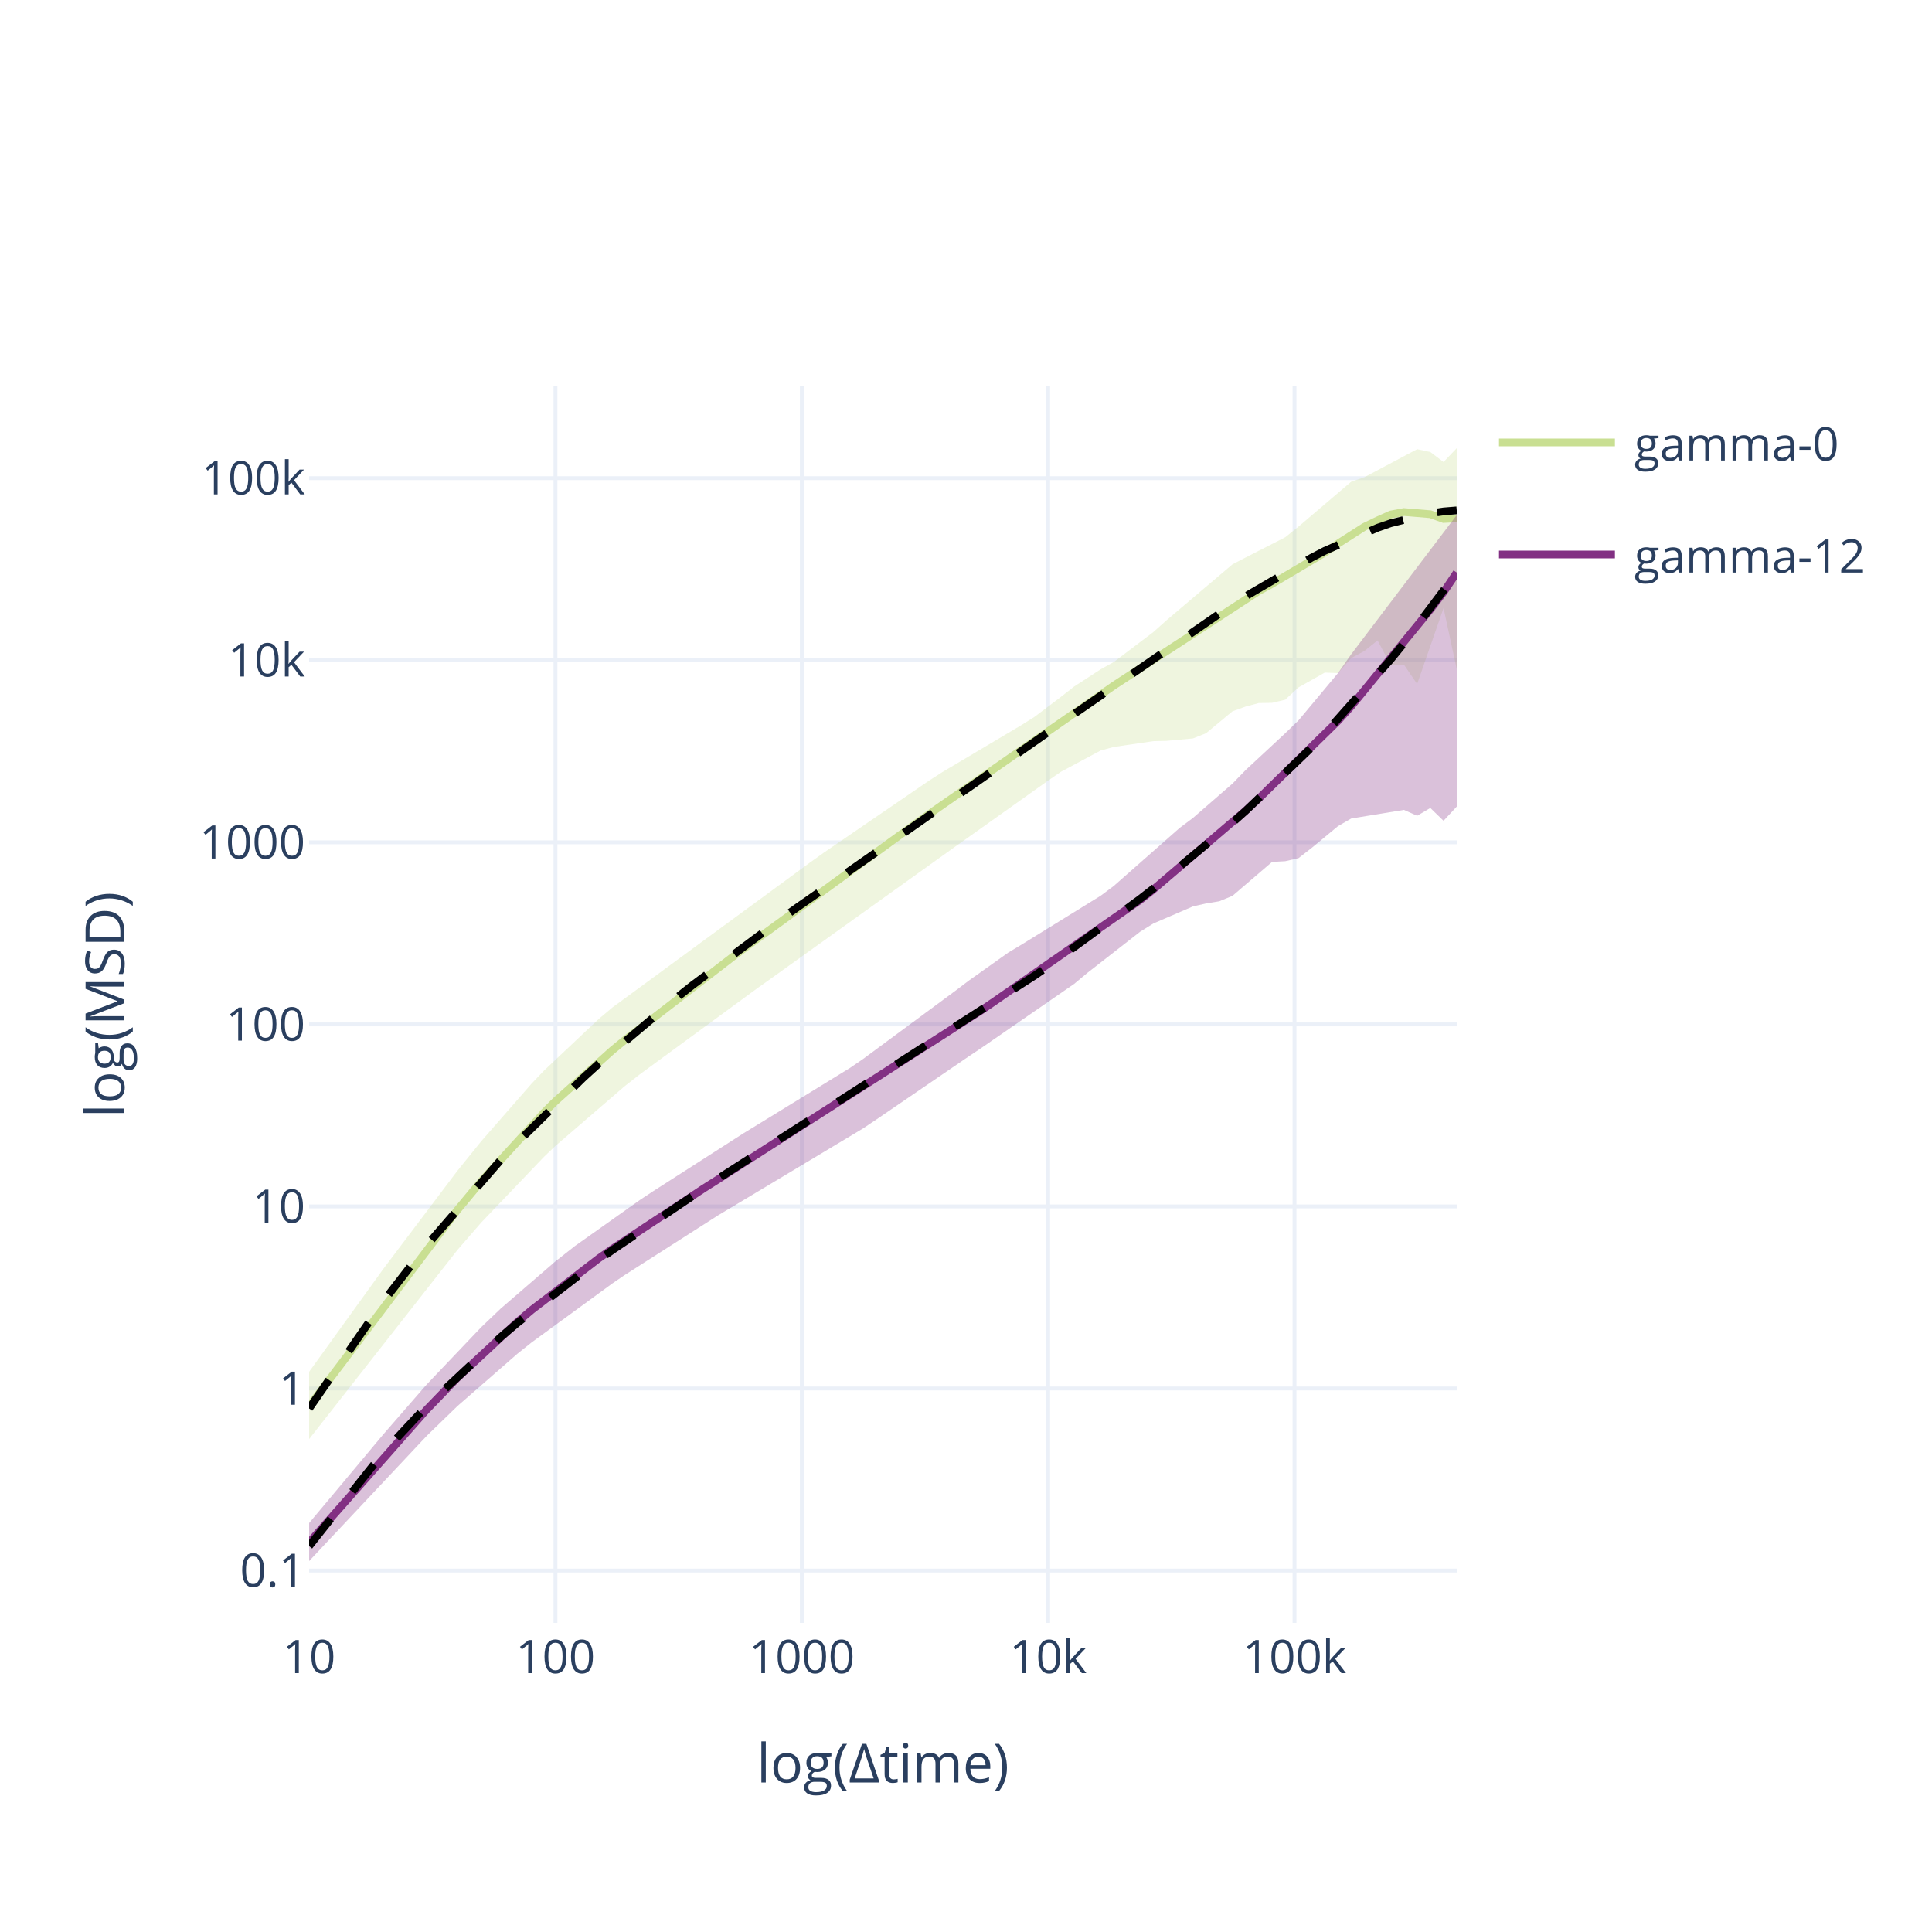
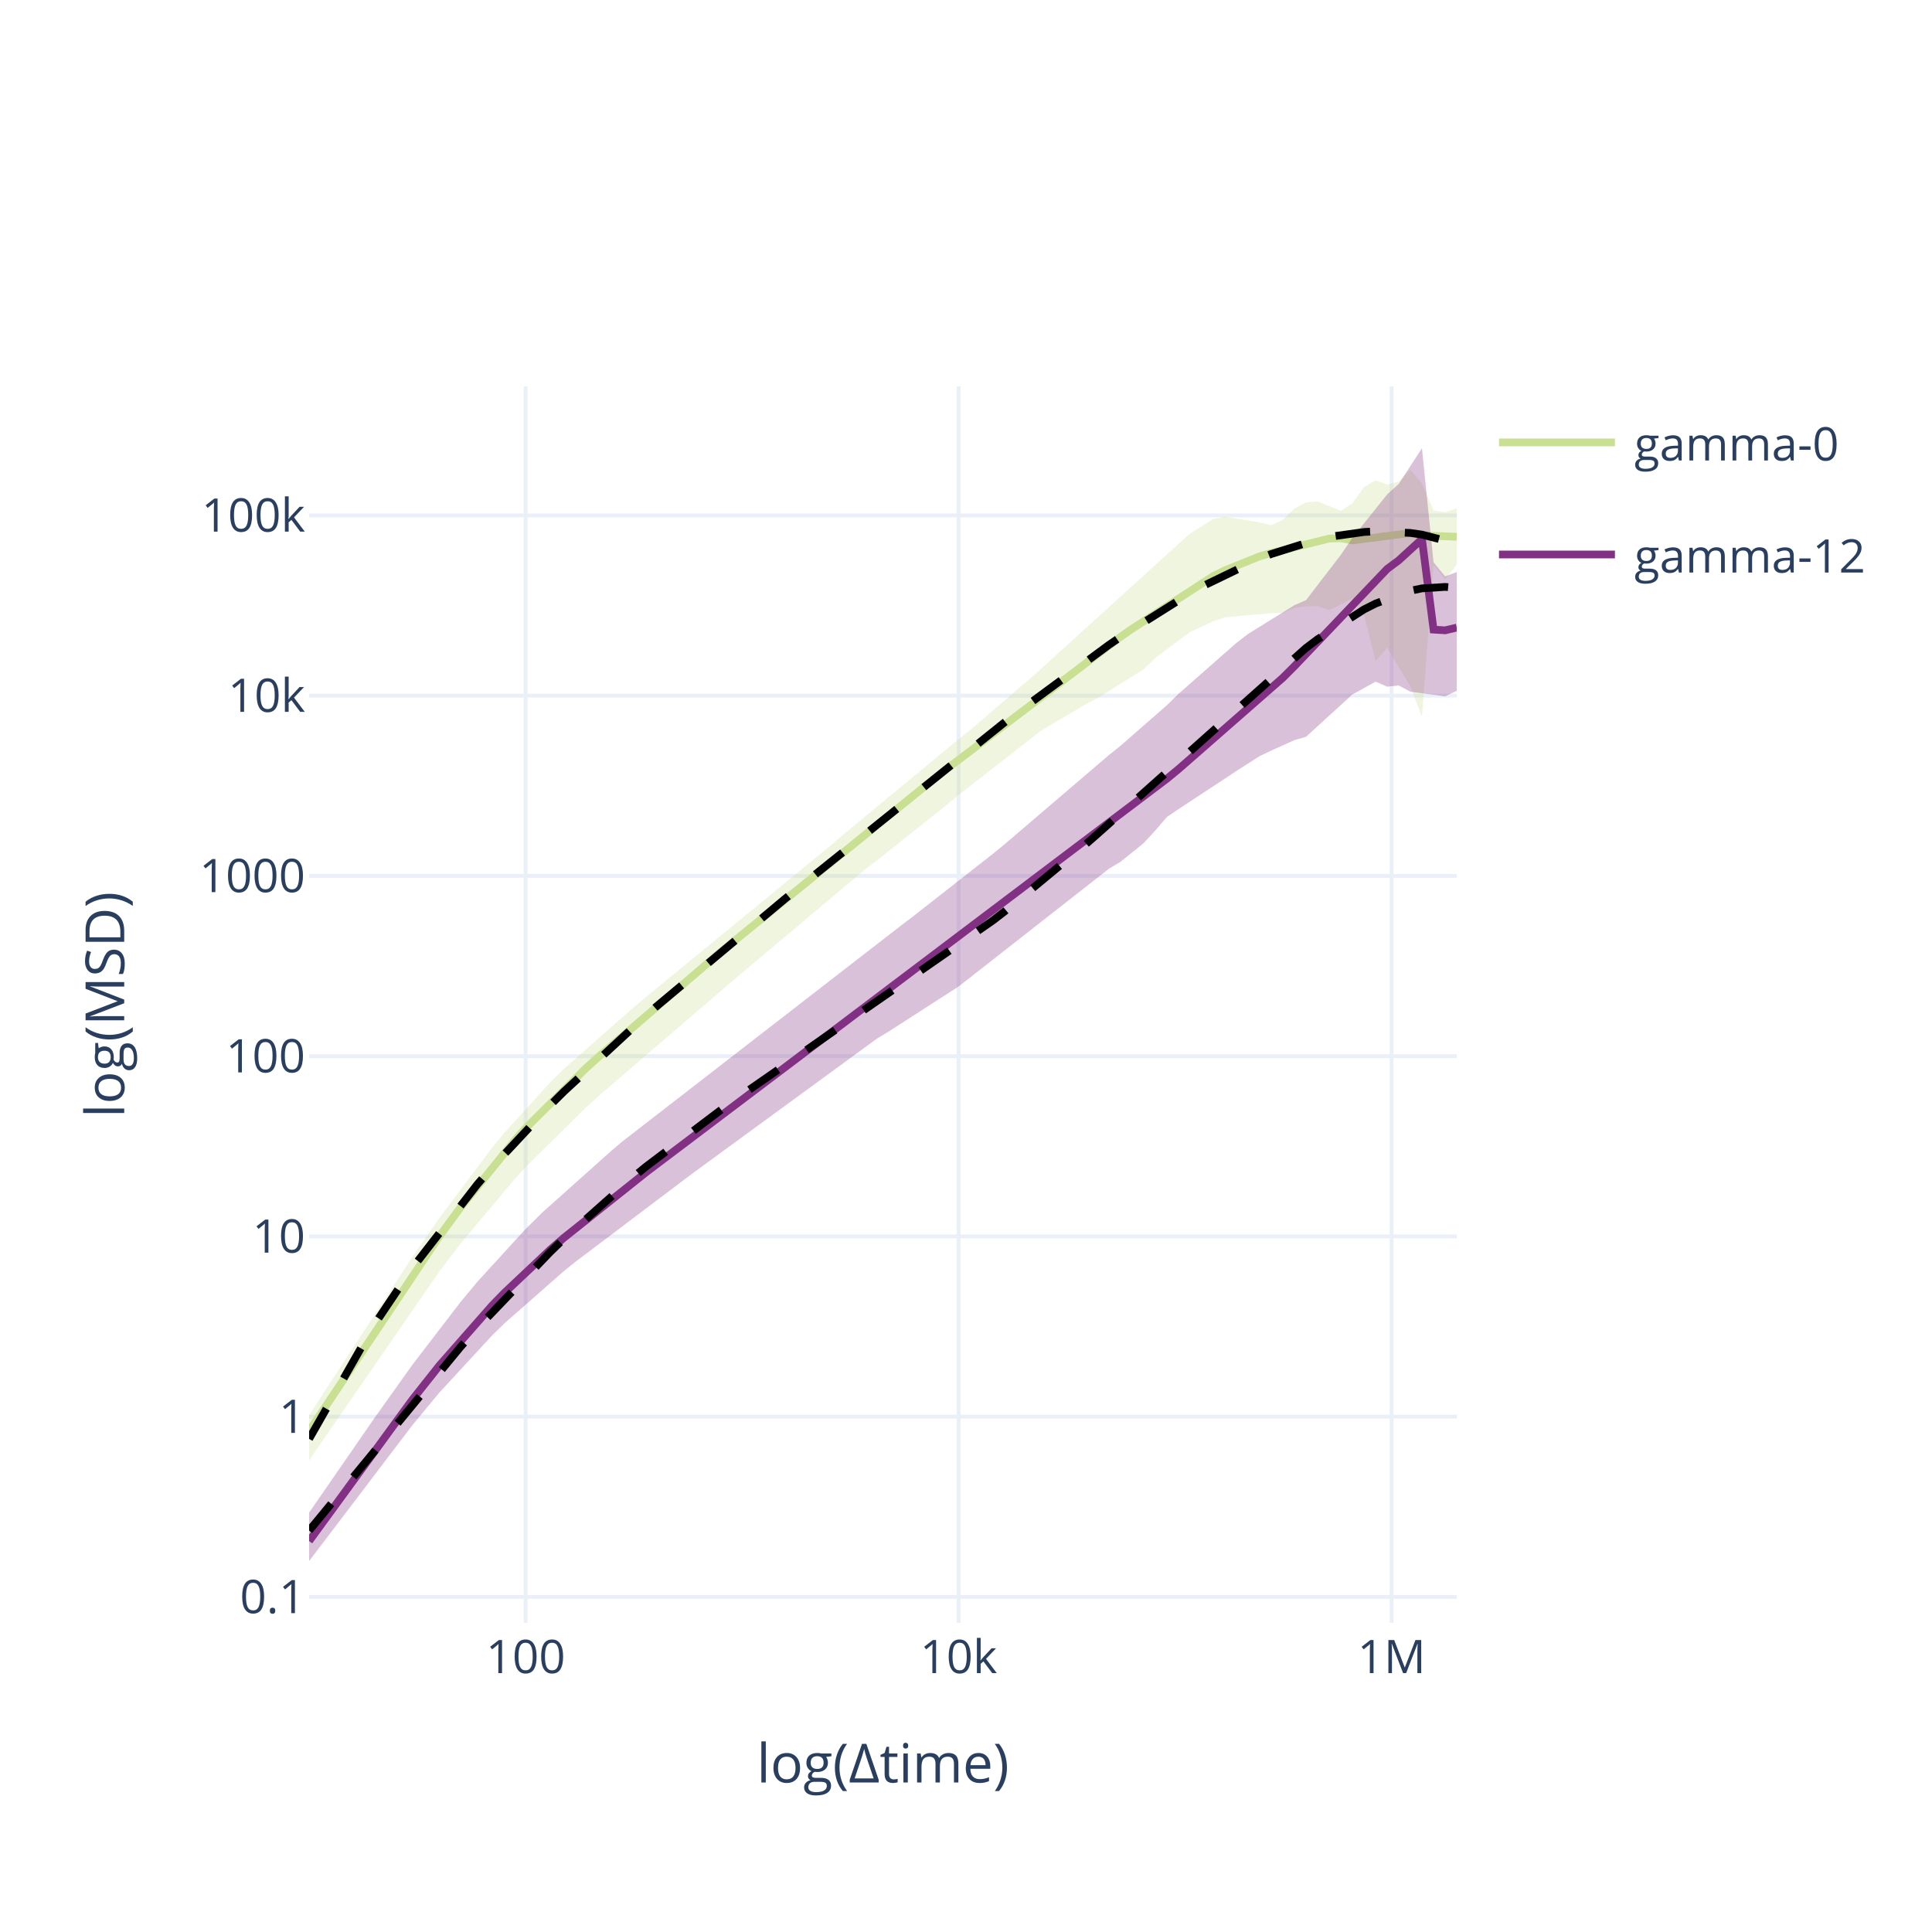
<svg xmlns="http://www.w3.org/2000/svg" class="main-svg" width="500" height="500" style="" viewBox="0 0 500 500">
  <rect x="0" y="0" width="500" height="500" style="fill: rgb(255, 255, 255); fill-opacity: 1;" />
-   <defs id="defs-8e43a2">
+   <defs id="defs-478fb8">
    <g class="clips">
-       <clipPath id="clip8e43a2xyplot" class="plotclip">
+       <clipPath id="clip478fb8xyplot" class="plotclip">
        <rect width="297" height="320" />
      </clipPath>
-       <clipPath class="axesclip" id="clip8e43a2x">
+       <clipPath class="axesclip" id="clip478fb8x">
        <rect x="80" y="0" width="297" height="500" />
      </clipPath>
-       <clipPath class="axesclip" id="clip8e43a2y">
+       <clipPath class="axesclip" id="clip478fb8y">
        <rect x="0" y="100" width="500" height="320" />
      </clipPath>
-       <clipPath class="axesclip" id="clip8e43a2xy">
+       <clipPath class="axesclip" id="clip478fb8xy">
        <rect x="80" y="100" width="297" height="320" />
      </clipPath>
    </g>
    <g class="gradients" />
    <g class="patterns" />
  </defs>
  <g class="bglayer" />
  <g class="layer-below">
    <g class="imagelayer" />
    <g class="shapelayer" />
  </g>
  <g class="cartesianlayer">
    <g class="subplot xy">
      <g class="layer-subplot">
        <g class="shapelayer" />
        <g class="imagelayer" />
      </g>
      <g class="minor-gridlayer">
        <g class="x" />
        <g class="y" />
      </g>
      <g class="gridlayer">
        <g class="x">
-           <path class="xgrid crisp" transform="translate(143.75,0)" d="M0,100v320" style="stroke: rgb(235, 240, 248); stroke-opacity: 1; stroke-width: 1px;" />
-           <path class="xgrid crisp" transform="translate(207.51,0)" d="M0,100v320" style="stroke: rgb(235, 240, 248); stroke-opacity: 1; stroke-width: 1px;" />
-           <path class="xgrid crisp" transform="translate(271.26,0)" d="M0,100v320" style="stroke: rgb(235, 240, 248); stroke-opacity: 1; stroke-width: 1px;" />
-           <path class="xgrid crisp" transform="translate(335.02,0)" d="M0,100v320" style="stroke: rgb(235, 240, 248); stroke-opacity: 1; stroke-width: 1px;" />
+           <path class="xgrid crisp" transform="translate(136.03,0)" d="M0,100v320" style="stroke: rgb(235, 240, 248); stroke-opacity: 1; stroke-width: 1px;" />
+           <path class="xgrid crisp" transform="translate(248.08,0)" d="M0,100v320" style="stroke: rgb(235, 240, 248); stroke-opacity: 1; stroke-width: 1px;" />
+           <path class="xgrid crisp" transform="translate(360.13,0)" d="M0,100v320" style="stroke: rgb(235, 240, 248); stroke-opacity: 1; stroke-width: 1px;" />
        </g>
        <g class="y">
-           <path class="ygrid crisp" transform="translate(0,406.46)" d="M80,0h297" style="stroke: rgb(235, 240, 248); stroke-opacity: 1; stroke-width: 1px;" />
-           <path class="ygrid crisp" transform="translate(0,359.34)" d="M80,0h297" style="stroke: rgb(235, 240, 248); stroke-opacity: 1; stroke-width: 1px;" />
-           <path class="ygrid crisp" transform="translate(0,312.22)" d="M80,0h297" style="stroke: rgb(235, 240, 248); stroke-opacity: 1; stroke-width: 1px;" />
-           <path class="ygrid crisp" transform="translate(0,265.11)" d="M80,0h297" style="stroke: rgb(235, 240, 248); stroke-opacity: 1; stroke-width: 1px;" />
-           <path class="ygrid crisp" transform="translate(0,217.99)" d="M80,0h297" style="stroke: rgb(235, 240, 248); stroke-opacity: 1; stroke-width: 1px;" />
-           <path class="ygrid crisp" transform="translate(0,170.87)" d="M80,0h297" style="stroke: rgb(235, 240, 248); stroke-opacity: 1; stroke-width: 1px;" />
-           <path class="ygrid crisp" transform="translate(0,123.75)" d="M80,0h297" style="stroke: rgb(235, 240, 248); stroke-opacity: 1; stroke-width: 1px;" />
+           <path class="ygrid crisp" transform="translate(0,413.28)" d="M80,0h297" style="stroke: rgb(235, 240, 248); stroke-opacity: 1; stroke-width: 1px;" />
+           <path class="ygrid crisp" transform="translate(0,366.63)" d="M80,0h297" style="stroke: rgb(235, 240, 248); stroke-opacity: 1; stroke-width: 1px;" />
+           <path class="ygrid crisp" transform="translate(0,319.98)" d="M80,0h297" style="stroke: rgb(235, 240, 248); stroke-opacity: 1; stroke-width: 1px;" />
+           <path class="ygrid crisp" transform="translate(0,273.33)" d="M80,0h297" style="stroke: rgb(235, 240, 248); stroke-opacity: 1; stroke-width: 1px;" />
+           <path class="ygrid crisp" transform="translate(0,226.68)" d="M80,0h297" style="stroke: rgb(235, 240, 248); stroke-opacity: 1; stroke-width: 1px;" />
+           <path class="ygrid crisp" transform="translate(0,180.03)" d="M80,0h297" style="stroke: rgb(235, 240, 248); stroke-opacity: 1; stroke-width: 1px;" />
+           <path class="ygrid crisp" transform="translate(0,133.38)" d="M80,0h297" style="stroke: rgb(235, 240, 248); stroke-opacity: 1; stroke-width: 1px;" />
        </g>
      </g>
      <g class="zerolinelayer" />
      <g class="layer-between">
        <g class="shapelayer" />
        <g class="imagelayer" />
      </g>
      <path class="xlines-below" />
      <path class="ylines-below" />
      <g class="overlines-below" />
      <g class="xaxislayer-below" />
      <g class="yaxislayer-below" />
      <g class="overaxes-below" />
      <g class="overplot">
-         <g class="xy" transform="translate(80,100)" clip-path="url(#clip8e43a2xyplot)">
+         <g class="xy" transform="translate(80,100)" clip-path="url(#clip478fb8xyplot)">
          <g class="scatterlayer mlayer">
-             <g class="trace scatter traceb66eef" style="stroke-miterlimit: 2; opacity: 1;">
-               <g class="fills" />
-               <g class="errorbars" />
-               <g class="lines">
-                 <path class="js-line" d="M0,263.97L38.38,213.14L44.56,205.69L60.84,187.88L63.75,184.99L78.45,171.83L81.53,169.3L109.4,147.81L112.43,145.55L156.99,113.15L160.48,110.68L208.24,77.44L211.66,75.21L245.79,52.95L249.21,51.1L262.86,43.02L266.28,40.68L273.1,36.33L276.52,34.68L279.93,33.15L283.34,32.51L290.17,33.08L293.59,34.31L297,34.15" style="vector-effect: none; fill: none; stroke: rgb(201, 223, 146); stroke-opacity: 1; stroke-width: 2px; opacity: 1;" />
-               </g>
-               <g class="points" />
-               <g class="text" />
-             </g>
-             <g class="trace scatter trace0f86a8" style="stroke-miterlimit: 2; opacity: 0.3;">
+             <g class="trace scatter trace31487d" style="stroke-miterlimit: 2; opacity: 1;">
+               <g class="fills" />
+               <g class="errorbars" />
+               <g class="lines">
+                 <path class="js-line" d="M0,270.37L33.73,219.92L39.16,212.52L53.46,194.85L56.03,191.99L71.64,176.45L75.21,173.24L105.05,147.63L108.1,145.09L162,101.35L165,99L210,64.81L213,62.72L234,49.09L237,47.61L246,43.98L249,43.1L264,39.38L267,39.29L270,39.84L273,39.48L285,37.93L288,38.58L297,38.91" style="vector-effect: none; fill: none; stroke: rgb(201, 223, 146); stroke-opacity: 1; stroke-width: 2px; opacity: 1;" />
+               </g>
+               <g class="points" />
+               <g class="text" />
+             </g>
+             <g class="trace scatter traceca6e5c" style="stroke-miterlimit: 2; opacity: 0.3;">
              <g class="fills">
                <g>
-                   <path class="js-fill" d="M0,272.44L38.38,223.5L44.56,216.37L60.84,199.33L63.75,196.55L81.53,181.22L85.59,178.03L116,155.75L119.54,153.24L167.24,119.08L170.71,116.62L191.18,102.07L194.57,99.73L204.83,94.24L208.24,93.31L218.49,91.81L221.89,91.73L228.73,91.11L232.14,89.75L238.96,84.09L242.38,82.85L245.79,81.94L249.21,81.89L252.62,81.08L256.04,77.91L262.86,74.06L266.28,74.2L269.69,70.31L273.1,68.47L276.52,65.73L279.93,72.19L283.34,72.01L286.76,77.01L293.59,57.36L297,73.16L297,16L293.59,19.56L290.17,16.98L286.76,16.25L273.1,23.51L269.69,24.67L256.04,36.29L252.62,39.04L242.38,44.27L238.96,46.05L221.89,60.53L218.49,63.57L208.24,71.33L204.83,73.23L197.99,77.67L194.57,80.35L187.76,85.5L184.35,87.65L163.88,99.82L160.48,102L133.24,120.64L129.64,123.21L78.45,160.76L74.98,163.68L60.84,177.01L57.58,180.43L44.56,195.33L38.38,202.99L19.19,228.41L0,255.02Z" style="fill: rgb(201, 223, 146); fill-opacity: 1; stroke-width: 0;" />
+                   <path class="js-fill" d="M0,277.92L33.73,229.01L39.16,221.88L53.46,204.83L56.03,202.05L71.64,186.62L75.21,183.39L108.1,155.12L111.06,152.59L144.02,124.89L146.97,122.64L165,108.31L168.01,105.81L189,89.41L192,87.54L201,82.25L204,80.69L216,73.21L219,70.26L225,65.78L228,63.57L234,60.79L237,59.76L249,58.68L252,58.64L255,57.33L258,56.93L261,56.88L264,57.93L270,54.89L273,59.12L276,71.1L279,67.64L285,77.7L288,85.47L291,46.2L294,49.97L297,46.15L297,31.54L294,32.58L291,32.14L288,25.1L285,21.55L282,24.61L279,25.42L276,24.3L273,26.07L270,30.23L267,32.19L261,29.76L258,30.04L255,31.57L252,34.5L249,35.94L246,35.21L237,33.72L234,34.31L228,38.06L225,40.75L189,73.46L186.01,76.1L170.99,89L168.01,91.37L137.96,116.21L135.02,118.76L87.19,158.01L84.33,160.41L65.89,176.67L62.41,180.09L50.6,193.08L47.35,197.04L33.73,215.17L26.73,225.28L0,266.24Z" style="fill: rgb(201, 223, 146); fill-opacity: 1; stroke-width: 0;" />
                </g>
              </g>
              <g class="errorbars" />
              <g class="lines">
-                 <path class="js-line" d="M0,272.44L38.38,223.5L44.56,216.37L60.84,199.33L63.75,196.55L81.53,181.22L85.59,178.03L116,155.75L119.54,153.24L167.24,119.08L170.71,116.62L191.18,102.07L194.57,99.73L204.83,94.24L208.24,93.31L218.49,91.81L221.89,91.73L228.73,91.11L232.14,89.75L238.96,84.09L242.38,82.85L245.79,81.94L249.21,81.89L252.62,81.08L256.04,77.91L262.86,74.06L266.28,74.2L269.69,70.31L273.1,68.47L276.52,65.73L279.93,72.19L283.34,72.01L286.76,77.01L293.59,57.36L297,73.16L297,16L293.59,19.56L290.17,16.98L286.76,16.25L273.1,23.51L269.69,24.67L256.04,36.29L252.62,39.04L242.38,44.27L238.96,46.05L221.89,60.53L218.49,63.57L208.24,71.33L204.83,73.23L197.99,77.67L194.57,80.35L187.76,85.5L184.35,87.65L163.88,99.82L160.48,102L133.24,120.64L129.64,123.21L78.45,160.76L74.98,163.68L60.84,177.01L57.58,180.43L44.56,195.33L38.38,202.99L19.19,228.41L0,255.02" style="vector-effect: none; fill: none; stroke: rgb(0, 0, 0); stroke-opacity: 0; stroke-width: 2px; opacity: 1;" />
-               </g>
-               <g class="points" />
-               <g class="text" />
-             </g>
-             <g class="trace scatter tracef9e39c" style="stroke-miterlimit: 2; opacity: 1;">
-               <g class="fills" />
-               <g class="errorbars" />
-               <g class="lines">
-                 <path class="js-line" d="M0,299.22L30.42,264.81L38.38,256.56L53.88,242.15L57.58,239.03L74.98,225.66L78.45,223.21L102.14,207.55L106.01,205.1L174.1,161.38L177.53,159.03L215.07,132.91L218.49,130.19L242.38,109.78L245.79,106.65L266.28,86.56L269.69,82.79L290.17,57.74L293.59,53.27L297,48.17" style="vector-effect: none; fill: none; stroke: rgb(130, 48, 131); stroke-opacity: 1; stroke-width: 2px; opacity: 1;" />
-               </g>
-               <g class="points" />
-               <g class="text" />
-             </g>
-             <g class="trace scatter trace3aab15" style="stroke-miterlimit: 2; opacity: 0.3;">
+                 <path class="js-line" d="M0,277.92L33.73,229.01L39.16,221.88L53.46,204.83L56.03,202.05L71.64,186.62L75.21,183.39L108.1,155.12L111.06,152.59L144.02,124.89L146.97,122.64L165,108.31L168.01,105.81L189,89.41L192,87.54L201,82.25L204,80.69L216,73.21L219,70.26L225,65.78L228,63.57L234,60.79L237,59.76L249,58.68L252,58.64L255,57.33L258,56.93L261,56.88L264,57.93L270,54.89L273,59.12L276,71.1L279,67.64L285,77.7L288,85.47L291,46.2L294,49.97L297,46.15L297,31.54L294,32.58L291,32.14L288,25.1L285,21.55L282,24.61L279,25.42L276,24.3L273,26.07L270,30.23L267,32.19L261,29.76L258,30.04L255,31.57L252,34.5L249,35.94L246,35.21L237,33.72L234,34.31L228,38.06L225,40.75L189,73.46L186.01,76.1L170.99,89L168.01,91.37L137.96,116.21L135.02,118.76L87.19,158.01L84.33,160.41L65.89,176.67L62.41,180.09L50.6,193.08L47.35,197.04L33.73,215.17L26.73,225.28L0,266.24" style="vector-effect: none; fill: none; stroke: rgb(0, 0, 0); stroke-opacity: 0; stroke-width: 2px; opacity: 1;" />
+               </g>
+               <g class="points" />
+               <g class="text" />
+             </g>
+             <g class="trace scatter trace936137" style="stroke-miterlimit: 2; opacity: 1;">
+               <g class="fills" />
+               <g class="errorbars" />
+               <g class="lines">
+                 <path class="js-line" d="M0,298.83L26.73,262.22L33.73,253.38L47.35,237.88L50.6,234.54L62.41,223.4L65.89,220.38L87.19,203.4L89.76,201.45L222,101.52L225,99.05L252,75.41L255,72.41L279,47.24L282,45.01L288,39.52L291,62.94L294,63.13L297,62.42" style="vector-effect: none; fill: none; stroke: rgb(130, 48, 131); stroke-opacity: 1; stroke-width: 2px; opacity: 1;" />
+               </g>
+               <g class="points" />
+               <g class="text" />
+             </g>
+             <g class="trace scatter traceb9b846" style="stroke-miterlimit: 2; opacity: 0.3;">
              <g class="fills">
                <g>
-                   <path class="js-fill" d="M0,304L30.42,271.62L38.38,263.9L53.88,250.37L57.58,247.42L78.45,232.17L81.53,230.07L106.01,214.42L109.4,212.4L143.32,192.06L146.84,189.7L170.71,173.39L174.1,171.12L197.99,154.63L201.42,151.77L215.07,141.13L218.49,139L228.73,134.58L232.14,133.81L235.55,133.25L238.96,131.85L249.21,123.07L252.62,122.88L256.04,122.1L259.45,119.45L266.28,113.8L269.69,111.83L283.34,109.6L286.76,111.12L290.17,109.1L293.59,112.42L297,108.75L297,33.3L269.69,69.32L266.28,74.19L256.04,86.45L252.62,89.76L242.38,99.28L238.96,102.8L228.73,111.69L225.31,114.25L208.24,129.29L204.83,131.83L184.35,144.48L180.95,146.52L170.71,153.79L167.24,156.42L143.32,174.09L140,176.36L116,191.1L112.43,193.28L89.13,208.22L85.59,210.56L68.8,222.46L63.75,226.43L49.61,238.63L44.56,243.45L30.42,258.31L19.19,271.22L0,294.16Z" style="fill: rgb(130, 48, 131); fill-opacity: 1; stroke-width: 0;" />
+                   <path class="js-fill" d="M0,304L26.73,268.83L33.73,260.37L47.35,245.61L50.6,242.44L65.89,228.99L68.94,226.54L98.8,203.99L101.94,201.69L146.97,168.78L150.02,166.94L168.01,155.35L170.99,153.04L207,124.82L210,123.02L216,118.19L219,114.91L222,111.44L225,109.4L237,101.5L240,99.51L246,95.68L249,94.25L255,91.54L258,90.68L270,79.72L273,78.07L276,76.41L279,77.71L282,77.41L285,79.01L294,80.23L297,78.77L297,48.05L294,49.16L291,45.53L288,16L282,25.24L279,27.94L270,39.2L267,43.6L258,55.31L255,56.62L243,64.06L240,66.37L225,79.56L222,82.5L210,93L207,95.4L180,118.48L177,120.93L156.01,137.39L153,139.67L81.08,195.4L78.32,197.73L60.46,213.69L56.03,218.06L43.6,231.65L39.16,237L26.73,253.2L16.87,267.04L0,291.45Z" style="fill: rgb(130, 48, 131); fill-opacity: 1; stroke-width: 0;" />
                </g>
              </g>
              <g class="errorbars" />
              <g class="lines">
-                 <path class="js-line" d="M0,304L30.42,271.62L38.38,263.9L53.88,250.37L57.58,247.42L78.45,232.17L81.53,230.07L106.01,214.42L109.4,212.4L143.32,192.06L146.84,189.7L170.71,173.39L174.1,171.12L197.99,154.63L201.42,151.77L215.07,141.13L218.49,139L228.73,134.58L232.14,133.81L235.55,133.25L238.96,131.85L249.21,123.07L252.62,122.88L256.04,122.1L259.45,119.45L266.28,113.8L269.69,111.83L283.34,109.6L286.76,111.12L290.17,109.1L293.59,112.42L297,108.75L297,33.3L269.69,69.32L266.28,74.19L256.04,86.45L252.62,89.76L242.38,99.28L238.96,102.8L228.73,111.69L225.31,114.25L208.24,129.29L204.83,131.83L184.35,144.48L180.95,146.52L170.71,153.79L167.24,156.42L143.32,174.09L140,176.36L116,191.1L112.43,193.28L89.13,208.22L85.59,210.56L68.8,222.46L63.75,226.43L49.61,238.63L44.56,243.45L30.42,258.31L19.19,271.22L0,294.16" style="vector-effect: none; fill: none; stroke: rgb(0, 0, 0); stroke-opacity: 0; stroke-width: 2px; opacity: 1;" />
-               </g>
-               <g class="points" />
-               <g class="text" />
-             </g>
-             <g class="trace scatter tracec33055" style="stroke-miterlimit: 2; opacity: 1;">
-               <g class="fills" />
-               <g class="errorbars" />
-               <g class="lines">
-                 <path class="js-line" d="M0,264.52L19.19,236.84L30.42,222.33L49.61,200.17L53.88,195.65L71.02,178.85L74.98,175.25L95.96,157.54L99.22,154.96L123.01,137.21L126.38,134.8L194.57,87.17L197.99,84.76L238.96,56.5L242.38,54.32L259.45,44.32L262.86,42.55L276.52,36.58L279.93,35.4L290.17,32.85L293.59,32.36L297,32.08" style="vector-effect: none; fill: none; stroke: rgb(0, 0, 0); stroke-opacity: 1; stroke-dasharray: 9px, 9px; stroke-width: 2px; opacity: 1;" />
-               </g>
-               <g class="points" />
-               <g class="text" />
-             </g>
-             <g class="trace scatter trace3f6aff" style="stroke-miterlimit: 2; opacity: 1;">
-               <g class="fills" />
-               <g class="errorbars" />
-               <g class="lines">
-                 <path class="js-line" d="M0,300.13L19.19,275.96L30.42,263.91L49.61,246L53.88,242.39L74.98,226.04L78.45,223.55L106.01,204.96L109.4,202.77L187.76,152.48L191.18,150.11L215.07,132.62L218.49,129.96L238.96,112.9L242.38,109.84L259.45,93.42L262.86,89.89L279.93,70.64L283.34,66.45L297,48.3" style="vector-effect: none; fill: none; stroke: rgb(0, 0, 0); stroke-opacity: 1; stroke-dasharray: 9px, 9px; stroke-width: 2px; opacity: 1;" />
+                 <path class="js-line" d="M0,304L26.73,268.83L33.73,260.37L47.35,245.61L50.6,242.44L65.89,228.99L68.94,226.54L98.8,203.99L101.94,201.69L146.97,168.78L150.02,166.94L168.01,155.35L170.99,153.04L207,124.82L210,123.02L216,118.19L219,114.91L222,111.44L225,109.4L237,101.5L240,99.51L246,95.68L249,94.25L255,91.54L258,90.68L270,79.72L273,78.07L276,76.41L279,77.71L282,77.41L285,79.01L294,80.23L297,78.77L297,48.05L294,49.16L291,45.53L288,16L282,25.24L279,27.94L270,39.2L267,43.6L258,55.31L255,56.62L243,64.06L240,66.37L225,79.56L222,82.5L210,93L207,95.4L180,118.48L177,120.93L156.01,137.39L153,139.67L81.08,195.4L78.32,197.73L60.46,213.69L56.03,218.06L43.6,231.65L39.16,237L26.73,253.2L16.87,267.04L0,291.45" style="vector-effect: none; fill: none; stroke: rgb(0, 0, 0); stroke-opacity: 0; stroke-width: 2px; opacity: 1;" />
+               </g>
+               <g class="points" />
+               <g class="text" />
+             </g>
+             <g class="trace scatter tracea9752c" style="stroke-miterlimit: 2; opacity: 1;">
+               <g class="fills" />
+               <g class="errorbars" />
+               <g class="lines">
+                 <path class="js-line" d="M0,272.38L16.87,242.83L26.73,228.14L43.6,206.44L47.35,202.1L62.41,186L65.89,182.54L87.19,162.83L89.76,160.58L123.03,132.73L125.95,130.35L180,86.93L183,84.61L207,66.89L210,64.84L228,53.51L231,51.83L246,44.57L249,43.38L261,39.6L264,38.94L273,37.68L276,37.52L285,37.92L288,38.36L297,40.68" style="vector-effect: none; fill: none; stroke: rgb(0, 0, 0); stroke-opacity: 1; stroke-dasharray: 9px, 9px; stroke-width: 2px; opacity: 1;" />
+               </g>
+               <g class="points" />
+               <g class="text" />
+             </g>
+             <g class="trace scatter trace58ec4b" style="stroke-miterlimit: 2; opacity: 1;">
+               <g class="fills" />
+               <g class="errorbars" />
+               <g class="lines">
+                 <path class="js-line" d="M0,296.12L39.16,248.6L43.6,243.62L62.41,223.99L65.89,220.63L84.33,204.27L87.19,201.92L108.1,186.1L111.06,184.01L177,138.19L180,135.87L201,118.47L204,115.85L258,67.69L261,65.43L273,57.72L276,56.2L285,52.89L288,52.27L294,51.89L297,52.16" style="vector-effect: none; fill: none; stroke: rgb(0, 0, 0); stroke-opacity: 1; stroke-dasharray: 9px, 9px; stroke-width: 2px; opacity: 1;" />
              </g>
              <g class="points" />
              <g class="text" />
            </g>
          </g>
        </g>
      </g>
      <g class="zerolinelayer-above" />
      <path class="xlines-above crisp" d="M0,0" style="fill: none;" />
      <path class="ylines-above crisp" d="M0,0" style="fill: none;" />
      <g class="overlines-above" />
      <g class="xaxislayer-above">
        <g class="xtick">
-           <text text-anchor="middle" x="0" y="433" transform="translate(80,0)" style="font-family: 'Open Sans', verdana, arial, sans-serif; font-size: 12px; fill: rgb(42, 63, 95); fill-opacity: 1; white-space: pre;">10</text>
+           <text text-anchor="middle" x="0" y="433" transform="translate(136.03,0)" style="font-family: 'Open Sans', verdana, arial, sans-serif; font-size: 12px; fill: rgb(42, 63, 95); fill-opacity: 1; white-space: pre;">100</text>
        </g>
        <g class="xtick">
-           <text text-anchor="middle" x="0" y="433" style="font-family: 'Open Sans', verdana, arial, sans-serif; font-size: 12px; fill: rgb(42, 63, 95); fill-opacity: 1; white-space: pre;" transform="translate(143.75,0)">100</text>
+           <text text-anchor="middle" x="0" y="433" style="font-family: 'Open Sans', verdana, arial, sans-serif; font-size: 12px; fill: rgb(42, 63, 95); fill-opacity: 1; white-space: pre;" transform="translate(248.08,0)">10k</text>
        </g>
        <g class="xtick">
-           <text text-anchor="middle" x="0" y="433" style="font-family: 'Open Sans', verdana, arial, sans-serif; font-size: 12px; fill: rgb(42, 63, 95); fill-opacity: 1; white-space: pre;" transform="translate(207.51,0)">1000</text>
-         </g>
-         <g class="xtick">
-           <text text-anchor="middle" x="0" y="433" style="font-family: 'Open Sans', verdana, arial, sans-serif; font-size: 12px; fill: rgb(42, 63, 95); fill-opacity: 1; white-space: pre;" transform="translate(271.26,0)">10k</text>
-         </g>
-         <g class="xtick">
-           <text text-anchor="middle" x="0" y="433" style="font-family: 'Open Sans', verdana, arial, sans-serif; font-size: 12px; fill: rgb(42, 63, 95); fill-opacity: 1; white-space: pre;" transform="translate(335.02,0)">100k</text>
+           <text text-anchor="middle" x="0" y="433" style="font-family: 'Open Sans', verdana, arial, sans-serif; font-size: 12px; fill: rgb(42, 63, 95); fill-opacity: 1; white-space: pre;" transform="translate(360.13,0)">1M</text>
        </g>
      </g>
      <g class="yaxislayer-above">
        <g class="ytick">
-           <text text-anchor="end" x="79" y="4.2" transform="translate(0,406.46)" style="font-family: 'Open Sans', verdana, arial, sans-serif; font-size: 12px; fill: rgb(42, 63, 95); fill-opacity: 1; white-space: pre;">0.1</text>
-         </g>
-         <g class="ytick">
-           <text text-anchor="end" x="79" y="4.2" style="font-family: 'Open Sans', verdana, arial, sans-serif; font-size: 12px; fill: rgb(42, 63, 95); fill-opacity: 1; white-space: pre;" transform="translate(0,359.34)">1</text>
-         </g>
-         <g class="ytick">
-           <text text-anchor="end" x="79" y="4.2" style="font-family: 'Open Sans', verdana, arial, sans-serif; font-size: 12px; fill: rgb(42, 63, 95); fill-opacity: 1; white-space: pre;" transform="translate(0,312.22)">10</text>
-         </g>
-         <g class="ytick">
-           <text text-anchor="end" x="79" y="4.2" style="font-family: 'Open Sans', verdana, arial, sans-serif; font-size: 12px; fill: rgb(42, 63, 95); fill-opacity: 1; white-space: pre;" transform="translate(0,265.11)">100</text>
-         </g>
-         <g class="ytick">
-           <text text-anchor="end" x="79" y="4.2" style="font-family: 'Open Sans', verdana, arial, sans-serif; font-size: 12px; fill: rgb(42, 63, 95); fill-opacity: 1; white-space: pre;" transform="translate(0,217.99)">1000</text>
-         </g>
-         <g class="ytick">
-           <text text-anchor="end" x="79" y="4.2" style="font-family: 'Open Sans', verdana, arial, sans-serif; font-size: 12px; fill: rgb(42, 63, 95); fill-opacity: 1; white-space: pre;" transform="translate(0,170.87)">10k</text>
-         </g>
-         <g class="ytick">
-           <text text-anchor="end" x="79" y="4.2" style="font-family: 'Open Sans', verdana, arial, sans-serif; font-size: 12px; fill: rgb(42, 63, 95); fill-opacity: 1; white-space: pre;" transform="translate(0,123.75)">100k</text>
+           <text text-anchor="end" x="79" y="4.2" transform="translate(0,413.28)" style="font-family: 'Open Sans', verdana, arial, sans-serif; font-size: 12px; fill: rgb(42, 63, 95); fill-opacity: 1; white-space: pre;">0.1</text>
+         </g>
+         <g class="ytick">
+           <text text-anchor="end" x="79" y="4.2" style="font-family: 'Open Sans', verdana, arial, sans-serif; font-size: 12px; fill: rgb(42, 63, 95); fill-opacity: 1; white-space: pre;" transform="translate(0,366.63)">1</text>
+         </g>
+         <g class="ytick">
+           <text text-anchor="end" x="79" y="4.2" style="font-family: 'Open Sans', verdana, arial, sans-serif; font-size: 12px; fill: rgb(42, 63, 95); fill-opacity: 1; white-space: pre;" transform="translate(0,319.98)">10</text>
+         </g>
+         <g class="ytick">
+           <text text-anchor="end" x="79" y="4.2" style="font-family: 'Open Sans', verdana, arial, sans-serif; font-size: 12px; fill: rgb(42, 63, 95); fill-opacity: 1; white-space: pre;" transform="translate(0,273.33)">100</text>
+         </g>
+         <g class="ytick">
+           <text text-anchor="end" x="79" y="4.2" style="font-family: 'Open Sans', verdana, arial, sans-serif; font-size: 12px; fill: rgb(42, 63, 95); fill-opacity: 1; white-space: pre;" transform="translate(0,226.68)">1000</text>
+         </g>
+         <g class="ytick">
+           <text text-anchor="end" x="79" y="4.2" style="font-family: 'Open Sans', verdana, arial, sans-serif; font-size: 12px; fill: rgb(42, 63, 95); fill-opacity: 1; white-space: pre;" transform="translate(0,180.03)">10k</text>
+         </g>
+         <g class="ytick">
+           <text text-anchor="end" x="79" y="4.2" style="font-family: 'Open Sans', verdana, arial, sans-serif; font-size: 12px; fill: rgb(42, 63, 95); fill-opacity: 1; white-space: pre;" transform="translate(0,133.38)">100k</text>
        </g>
      </g>
      <g class="overaxes-above" />
    </g>
  </g>
  <g class="polarlayer" />
  <g class="smithlayer" />
  <g class="ternarylayer" />
  <g class="geolayer" />
  <g class="funnelarealayer" />
  <g class="pielayer" />
  <g class="iciclelayer" />
  <g class="treemaplayer" />
  <g class="sunburstlayer" />
  <g class="glimages" />
-   <defs id="topdefs-8e43a2">
+   <defs id="topdefs-478fb8">
    <g class="clips" />
-     <clipPath id="legend8e43a2">
+     <clipPath id="legend478fb8">
      <rect width="105" height="58" x="0" y="0" />
    </clipPath>
  </defs>
  <g class="layer-above">
    <g class="imagelayer" />
    <g class="shapelayer" />
  </g>
  <g class="infolayer">
    <g class="legend" pointer-events="all" transform="translate(382.94,100)">
      <rect class="bg" shape-rendering="crispEdges" style="stroke: rgb(68, 68, 68); stroke-opacity: 1; fill: rgb(255, 255, 255); fill-opacity: 1; stroke-width: 0px;" width="105" height="58" x="0" y="0" />
-       <g class="scrollbox" transform="" clip-path="url(#legend8e43a2)">
+       <g class="scrollbox" transform="" clip-path="url(#legend478fb8)">
        <g class="groups" transform="">
          <g class="traces" transform="translate(0,14.5)" style="opacity: 1;">
            <text class="legendtext" text-anchor="start" x="40" y="4.68" style="font-family: 'Open Sans', verdana, arial, sans-serif; font-size: 12px; fill: rgb(42, 63, 95); fill-opacity: 1; white-space: pre;">gamma-0</text>
            <g class="layers" style="opacity: 1;">
              <g class="legendfill" />
              <g class="legendlines">
                <path class="js-line" d="M5,0h30" style="fill: none; stroke: rgb(201, 223, 146); stroke-opacity: 1; stroke-width: 2px;" />
              </g>
              <g class="legendsymbols">
                <g class="legendpoints" />
              </g>
            </g>
            <rect class="legendtoggle" x="0" y="-9.5" width="99.793" height="19" style="fill: rgb(0, 0, 0); fill-opacity: 0;" />
          </g>
        </g>
        <g class="groups" transform="translate(0,10)">
          <g class="traces" transform="translate(0,33.5)" style="opacity: 1;">
            <text class="legendtext" text-anchor="start" x="40" y="4.68" style="font-family: 'Open Sans', verdana, arial, sans-serif; font-size: 12px; fill: rgb(42, 63, 95); fill-opacity: 1; white-space: pre;">gamma-12</text>
            <g class="layers" style="opacity: 1;">
              <g class="legendfill" />
              <g class="legendlines">
                <path class="js-line" d="M5,0h30" style="fill: none; stroke: rgb(130, 48, 131); stroke-opacity: 1; stroke-width: 2px;" />
              </g>
              <g class="legendsymbols">
                <g class="legendpoints" />
              </g>
            </g>
            <rect class="legendtoggle" x="0" y="-9.5" width="99.793" height="19" style="fill: rgb(0, 0, 0); fill-opacity: 0;" />
          </g>
        </g>
      </g>
      <rect class="scrollbar" rx="20" ry="3" width="0" height="0" style="fill: rgb(128, 139, 164); fill-opacity: 1;" x="0" y="0" />
    </g>
    <g class="g-gtitle" />
    <g class="g-xtitle">
      <text class="xtitle" x="228.5" y="461.3" text-anchor="middle" style="opacity: 1; font-family: 'Open Sans', verdana, arial, sans-serif; font-size: 14px; fill: rgb(42, 63, 95); fill-opacity: 1; white-space: pre;">log(Δtime)</text>
    </g>
    <g class="g-ytitle">
      <text class="ytitle" transform="rotate(-90,32.14688,260)" x="32.147" y="260" text-anchor="middle" style="opacity: 1; font-family: 'Open Sans', verdana, arial, sans-serif; font-size: 14px; fill: rgb(42, 63, 95); fill-opacity: 1; white-space: pre;">log(MSD)</text>
    </g>
  </g>
</svg>
